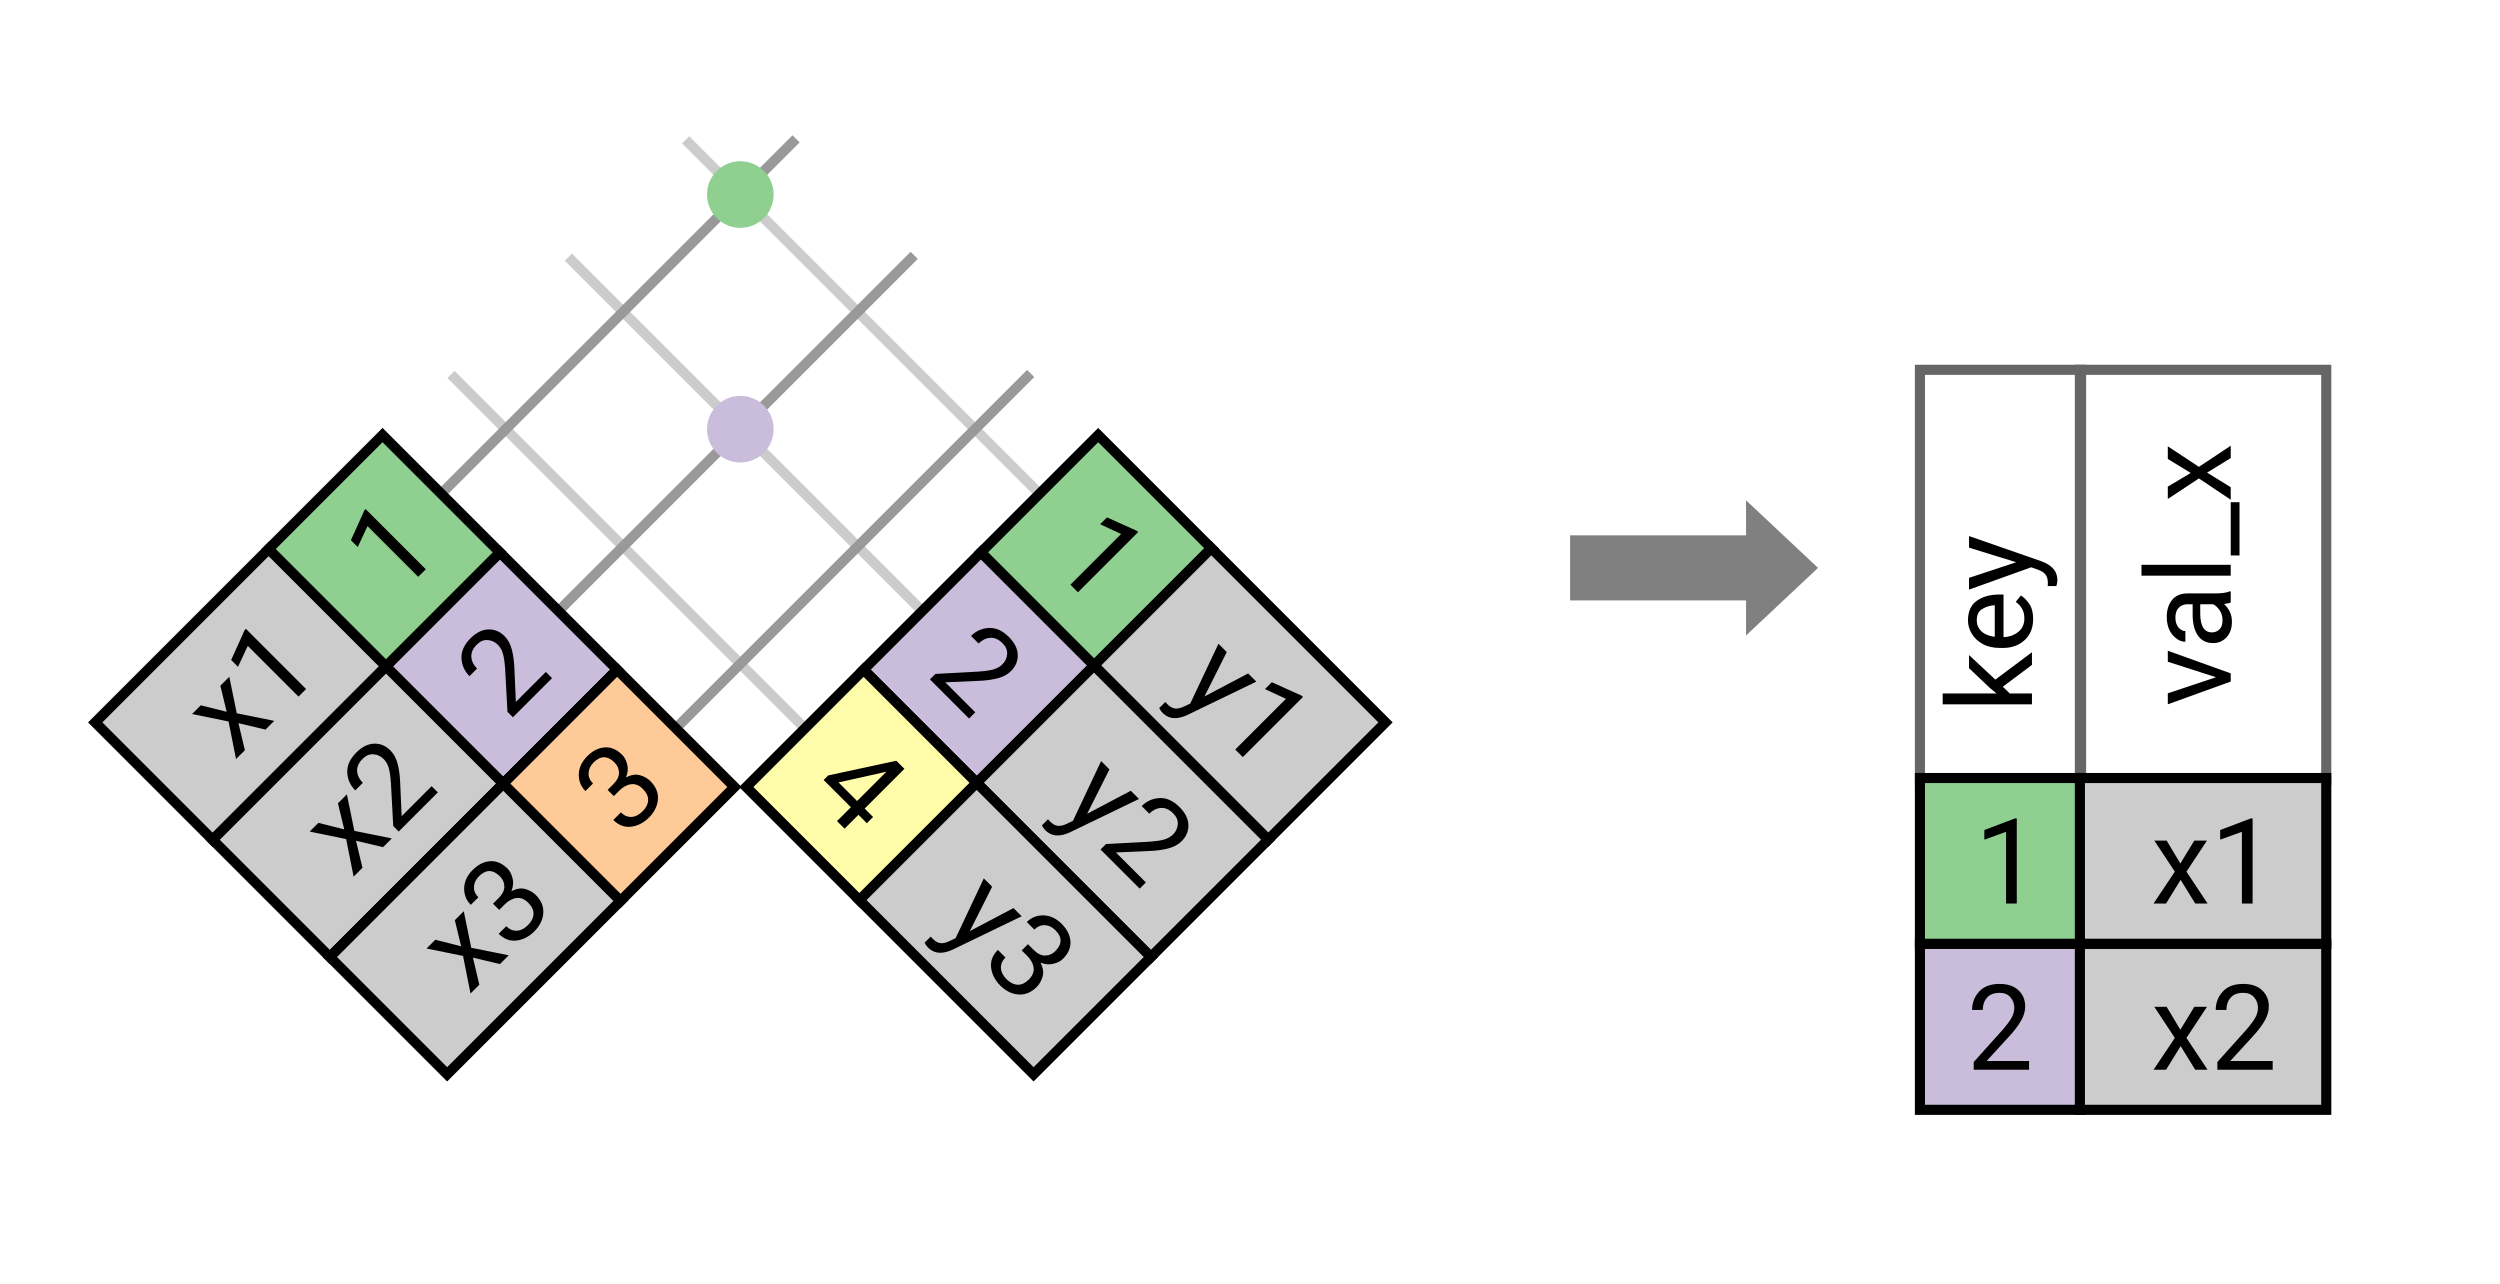
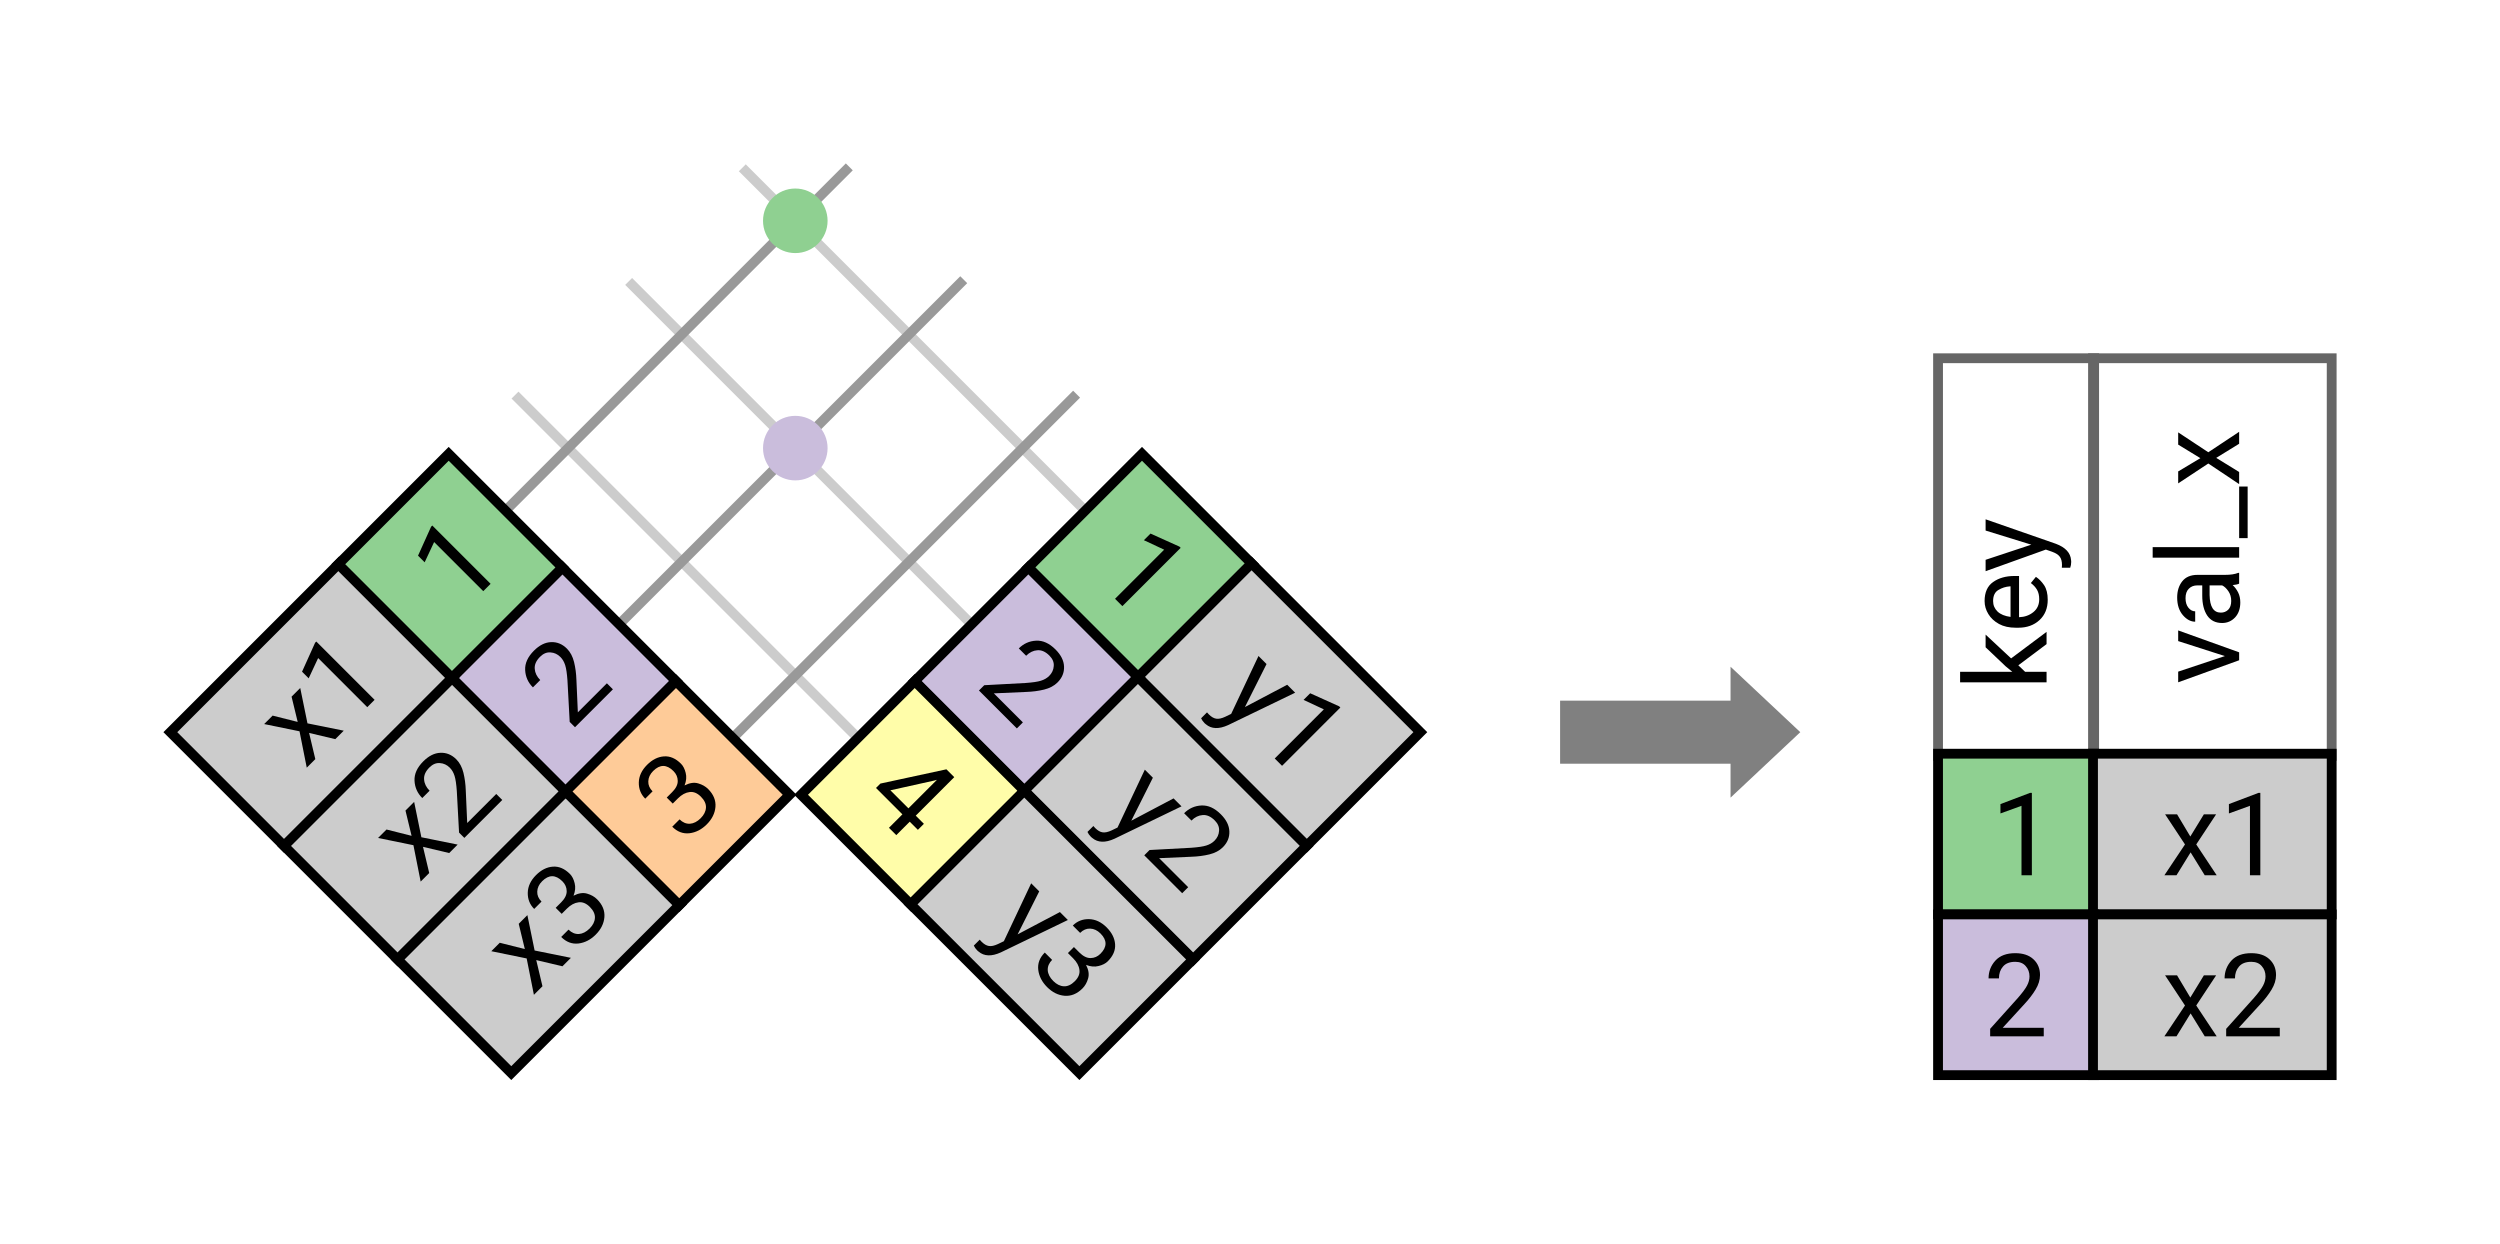
- <svg xmlns="http://www.w3.org/2000/svg" version="1.1" id="svg2" viewBox="0 0 262.581 134.815" height="38.048mm" width="74.106mm">
+ <svg xmlns="http://www.w3.org/2000/svg" version="1.1" id="svg2" viewBox="0 0 271.049 134.815" height="38.048mm" width="76.496mm">
  <defs id="defs4">
    </defs>
-   <g id="layer1" transform="translate(-316.8803,-243.5791)" />
-   <g id="g4643" transform="translate(-259.1302,-124.8299)">
-     <g id="g4363">
+   <g id="layer1" transform="translate(-308.4128,-243.5791)" />
+   <g id="g4643" transform="translate(-250.6627,-124.8299)">
+     <g id="g4363" transform="translate(1.5297466e-5)">
      <rect style="fill:none;fill-opacity:1;stroke:#666666;stroke-width:1.063;stroke-miterlimit:4;stroke-dasharray:none" id="rect4786" width="16.925" height="43.113" x="460.785" y="163.671" />
      <rect style="fill:none;fill-opacity:1;stroke:#666666;stroke-width:1.063;stroke-miterlimit:4;stroke-dasharray:none" id="rect4788" width="25.877" height="43.113" x="477.586" y="163.671" />
      <rect y="206.546" x="460.785" height="17.425" width="16.925" id="rect4646" style="fill:#8fd091;fill-opacity:1;stroke:#000000;stroke-width:1.063;stroke-miterlimit:4;stroke-dasharray:none" />
      <rect y="206.546" x="477.586" height="17.425" width="25.877" id="rect4648" style="fill:#cccccc;fill-opacity:1;stroke:#000000;stroke-width:1.063;stroke-miterlimit:4;stroke-dasharray:none" />
      <rect style="fill:#cabddc;fill-opacity:1;stroke:#000000;stroke-width:1.063;stroke-miterlimit:4;stroke-dasharray:none" id="rect4650" width="16.925" height="17.425" x="460.785" y="223.971" />
      <rect style="fill:#cccccc;fill-opacity:1;stroke:#000000;stroke-width:1.063;stroke-miterlimit:4;stroke-dasharray:none" id="rect4656" width="25.877" height="17.425" x="477.586" y="223.971" />
-       <text xml:space="preserve" style="font-style:normal;font-weight:normal;font-size:40px;line-height:125%;font-family:sans-serif;letter-spacing:0px;word-spacing:0px;fill:#000000;fill-opacity:1;stroke:none;stroke-width:1px;stroke-linecap:butt;stroke-linejoin:miter;stroke-opacity:1" x="466.504" y="219.724" id="text4666">
-         <tspan id="tspan4668" x="466.504" y="219.724" style="font-style:normal;font-variant:normal;font-weight:normal;font-stretch:normal;font-size:12.5px;font-family:Roboto;-inkscape-font-specification:Roboto">1</tspan>
+       <text xml:space="preserve" style="font-style:normal;font-weight:normal;line-height:0%;font-family:sans-serif;letter-spacing:0px;word-spacing:0px;fill:#000000;fill-opacity:1;stroke:none;stroke-width:1px;stroke-linecap:butt;stroke-linejoin:miter;stroke-opacity:1" x="466.504" y="219.724" id="text4666">
+         <tspan id="tspan4668" x="466.504" y="219.724" style="font-style:normal;font-variant:normal;font-weight:normal;font-stretch:normal;font-size:12.5px;line-height:1.25;font-family:Roboto;-inkscape-font-specification:Roboto">1</tspan>
      </text>
-       <text xml:space="preserve" style="font-style:normal;font-weight:normal;font-size:40px;line-height:125%;font-family:sans-serif;letter-spacing:0px;word-spacing:0px;fill:#000000;fill-opacity:1;stroke:none;stroke-width:1px;stroke-linecap:butt;stroke-linejoin:miter;stroke-opacity:1" x="485.074" y="219.724" id="text4670">
-         <tspan id="tspan4672" x="485.074" y="219.724" style="font-style:normal;font-variant:normal;font-weight:normal;font-stretch:normal;font-size:12.5px;font-family:Roboto;-inkscape-font-specification:Roboto">x1</tspan>
+       <text xml:space="preserve" style="font-style:normal;font-weight:normal;line-height:0%;font-family:sans-serif;letter-spacing:0px;word-spacing:0px;fill:#000000;fill-opacity:1;stroke:none;stroke-width:1px;stroke-linecap:butt;stroke-linejoin:miter;stroke-opacity:1" x="485.074" y="219.724" id="text4670">
+         <tspan id="tspan4672" x="485.074" y="219.724" style="font-style:normal;font-variant:normal;font-weight:normal;font-stretch:normal;font-size:12.5px;line-height:1.25;font-family:Roboto;-inkscape-font-specification:Roboto">x1</tspan>
      </text>
-       <text id="text4674" y="237.188" x="465.683" style="font-style:normal;font-weight:normal;font-size:40px;line-height:125%;font-family:sans-serif;letter-spacing:0px;word-spacing:0px;fill:#000000;fill-opacity:1;stroke:none;stroke-width:1px;stroke-linecap:butt;stroke-linejoin:miter;stroke-opacity:1" xml:space="preserve">
-         <tspan style="font-style:normal;font-variant:normal;font-weight:normal;font-stretch:normal;font-size:12.5px;font-family:Roboto;-inkscape-font-specification:Roboto" y="237.188" x="465.683" id="tspan4676">2</tspan>
+       <text id="text4674" y="237.188" x="465.683" style="font-style:normal;font-weight:normal;line-height:0%;font-family:sans-serif;letter-spacing:0px;word-spacing:0px;fill:#000000;fill-opacity:1;stroke:none;stroke-width:1px;stroke-linecap:butt;stroke-linejoin:miter;stroke-opacity:1" xml:space="preserve">
+         <tspan style="font-style:normal;font-variant:normal;font-weight:normal;font-stretch:normal;font-size:12.5px;line-height:1.25;font-family:Roboto;-inkscape-font-specification:Roboto" y="237.188" x="465.683" id="tspan4676">2</tspan>
      </text>
-       <text transform="matrix(0,-0.9999999,1,0,0,0)" xml:space="preserve" style="font-style:normal;font-weight:normal;font-size:40px;line-height:125%;font-family:sans-serif;letter-spacing:0px;word-spacing:0px;fill:#000000;fill-opacity:1;stroke:none;stroke-width:1px;stroke-linecap:butt;stroke-linejoin:miter;stroke-opacity:1" x="-199.665" y="472.549" id="text4790">
-         <tspan id="tspan4792" x="-199.665" y="472.549" style="font-style:normal;font-variant:normal;font-weight:normal;font-stretch:normal;font-size:12.5px;font-family:Roboto;-inkscape-font-specification:Roboto">key</tspan>
+       <text transform="rotate(-90)" xml:space="preserve" style="font-style:normal;font-weight:normal;line-height:0%;font-family:sans-serif;letter-spacing:0px;word-spacing:0px;fill:#000000;fill-opacity:1;stroke:none;stroke-width:1px;stroke-linecap:butt;stroke-linejoin:miter;stroke-opacity:1" x="-199.665" y="472.549" id="text4790">
+         <tspan id="tspan4792" x="-199.665" y="472.549" style="font-style:normal;font-variant:normal;font-weight:normal;font-stretch:normal;font-size:12.5px;line-height:1.25;font-family:Roboto;-inkscape-font-specification:Roboto">key</tspan>
      </text>
-       <text id="text4794" y="493.427" x="-199.006" style="font-style:normal;font-weight:normal;font-size:40px;line-height:125%;font-family:sans-serif;letter-spacing:0px;word-spacing:0px;fill:#000000;fill-opacity:1;stroke:none;stroke-width:1px;stroke-linecap:butt;stroke-linejoin:miter;stroke-opacity:1" xml:space="preserve" transform="matrix(0,-0.9999999,1,0,0,0)">
-         <tspan style="font-style:normal;font-variant:normal;font-weight:normal;font-stretch:normal;font-size:12.5px;font-family:Roboto;-inkscape-font-specification:Roboto" y="493.427" x="-199.006" id="tspan4796">val_x</tspan>
+       <text id="text4794" y="493.427" x="-199.006" style="font-style:normal;font-weight:normal;line-height:0%;font-family:sans-serif;letter-spacing:0px;word-spacing:0px;fill:#000000;fill-opacity:1;stroke:none;stroke-width:1px;stroke-linecap:butt;stroke-linejoin:miter;stroke-opacity:1" xml:space="preserve" transform="rotate(-90)">
+         <tspan style="font-style:normal;font-variant:normal;font-weight:normal;font-stretch:normal;font-size:12.5px;line-height:1.25;font-family:Roboto;-inkscape-font-specification:Roboto" y="493.427" x="-199.006" id="tspan4796">val_x</tspan>
      </text>
-       <text id="text3409" y="237.188" x="485.074" style="font-style:normal;font-weight:normal;font-size:40px;line-height:125%;font-family:sans-serif;letter-spacing:0px;word-spacing:0px;fill:#000000;fill-opacity:1;stroke:none;stroke-width:1px;stroke-linecap:butt;stroke-linejoin:miter;stroke-opacity:1" xml:space="preserve">
-         <tspan style="font-style:normal;font-variant:normal;font-weight:normal;font-stretch:normal;font-size:12.5px;font-family:Roboto;-inkscape-font-specification:Roboto" y="237.188" x="485.074" id="tspan3411">x2</tspan>
+       <text id="text3409" y="237.188" x="485.074" style="font-style:normal;font-weight:normal;line-height:0%;font-family:sans-serif;letter-spacing:0px;word-spacing:0px;fill:#000000;fill-opacity:1;stroke:none;stroke-width:1px;stroke-linecap:butt;stroke-linejoin:miter;stroke-opacity:1" xml:space="preserve">
+         <tspan style="font-style:normal;font-variant:normal;font-weight:normal;font-stretch:normal;font-size:12.5px;line-height:1.25;font-family:Roboto;-inkscape-font-specification:Roboto" y="237.188" x="485.074" id="tspan3411">x2</tspan>
      </text>
    </g>
-     <g id="g4383">
+     <g id="g4383" transform="translate(-4.233748,19.73653)">
      <path transform="matrix(0,0.7847865,-0.4827799,0,524.5841,-140.3256)" d="m 422.915,169.979 -9.043,0 -9.043,0 4.521,-7.831 4.521,-7.831 4.521,7.831 z" id="path5134" style="fill:#808080;fill-opacity:1;stroke:none;stroke-width:2.16;stroke-miterlimit:4;stroke-dasharray:none" />
      <rect y="181.058" x="424.042" height="6.836" width="19.95" id="rect5136" style="fill:#808080;fill-opacity:1;stroke:none;stroke-width:3.543;stroke-miterlimit:4;stroke-dasharray:none" />
    </g>
-     <g id="g5111" transform="matrix(0.7071068,0.7071068,-0.7071068,0.7071068,237.0858,-187.9013)">
-       <g transform="matrix(0.7071068,-0.7071068,0.7071068,0.7071068,-15.57334,117.2224)" id="g5079">
+     <g id="g5111" transform="rotate(45,341.126,193.9909)">
+       <g transform="rotate(-45,133.7133,77.4099)" id="g5079">
        <g id="g4877">
          <g id="g4951" />
        </g>
      </g>
      <g id="g4317">
-         <g id="g3425" transform="matrix(0.7071068,-0.7071068,0.7071068,0.7071068,-43.24626,304.0186)">
+         <g id="g3425" transform="rotate(-45,345.3598,204.2122)">
          <path style="fill:none;fill-rule:evenodd;stroke:#cccccc;stroke-width:1.063;stroke-linecap:butt;stroke-linejoin:miter;stroke-miterlimit:4;stroke-dasharray:none;stroke-opacity:1" d="m 339.609,143.021 58.167,58.167" id="path5046" />
          <path style="fill:none;fill-rule:evenodd;stroke:#cccccc;stroke-width:1.063;stroke-linecap:butt;stroke-linejoin:miter;stroke-miterlimit:4;stroke-dasharray:none;stroke-opacity:1" d="m 314.966,167.664 58.167,58.167" id="path5048" />
          <path id="path5050" d="m 327.287,155.343 58.167,58.167" style="fill:none;fill-rule:evenodd;stroke:#cccccc;stroke-width:1.063;stroke-linecap:butt;stroke-linejoin:miter;stroke-miterlimit:4;stroke-dasharray:none;stroke-opacity:1" />
-           <rect style="fill:#8fd091;fill-opacity:1;stroke:#000000;stroke-width:1.063;stroke-miterlimit:4;stroke-dasharray:none" id="rect4769" width="16.925" height="17.425" x="393.842" y="-147.721" transform="matrix(0.7071068,0.7071068,-0.7071068,0.7071068,0,0)" />
-           <rect style="fill:#cccccc;fill-opacity:1;stroke:#000000;stroke-width:1.063;stroke-miterlimit:4;stroke-dasharray:none" id="rect4775" width="25.877" height="17.425" x="410.643" y="-147.721" transform="matrix(0.7071068,0.7071068,-0.7071068,0.7071068,0,0)" />
-           <rect y="-130.296" x="393.842" height="17.425" width="16.925" id="use5269" style="fill:#cabddc;fill-opacity:1;stroke:#000000;stroke-width:1.063;stroke-miterlimit:4;stroke-dasharray:none" transform="matrix(0.7071068,0.7071068,-0.7071068,0.7071068,0,0)" />
-           <rect y="-112.871" x="393.842" height="17.425" width="16.925" id="use5271" style="fill:#fffda9;fill-opacity:1;stroke:#000000;stroke-width:1.063;stroke-miterlimit:4;stroke-dasharray:none" transform="matrix(0.7071068,0.7071068,-0.7071068,0.7071068,0,0)" />
-           <rect y="-130.296" x="410.643" height="17.425" width="25.877" id="use5277" style="fill:#cccccc;fill-opacity:1;stroke:#000000;stroke-width:1.063;stroke-miterlimit:4;stroke-dasharray:none" transform="matrix(0.7071068,0.7071068,-0.7071068,0.7071068,0,0)" />
-           <rect y="-112.871" x="410.643" height="17.425" width="25.877" id="use5279" style="fill:#cccccc;fill-opacity:1;stroke:#000000;stroke-width:1.063;stroke-miterlimit:4;stroke-dasharray:none" transform="matrix(0.7071068,0.7071068,-0.7071068,0.7071068,0,0)" />
-           <text xml:space="preserve" style="font-style:normal;font-weight:normal;font-size:40px;line-height:125%;font-family:sans-serif;letter-spacing:0px;word-spacing:0px;fill:#000000;fill-opacity:1;stroke:none;stroke-width:1px;stroke-linecap:butt;stroke-linejoin:miter;stroke-opacity:1" x="418.132" y="-134.544" id="text4614" transform="matrix(0.7071068,0.7071068,-0.7071068,0.7071068,0,0)">
-             <tspan id="tspan4616" x="418.132" y="-134.544" style="font-style:normal;font-variant:normal;font-weight:normal;font-stretch:normal;font-size:12.5px;font-family:Roboto;-inkscape-font-specification:Roboto">y1</tspan>
+           <rect style="fill:#8fd091;fill-opacity:1;stroke:#000000;stroke-width:1.063;stroke-miterlimit:4;stroke-dasharray:none" id="rect4769" width="16.925" height="17.425" x="393.842" y="-147.721" transform="rotate(45)" />
+           <rect style="fill:#cccccc;fill-opacity:1;stroke:#000000;stroke-width:1.063;stroke-miterlimit:4;stroke-dasharray:none" id="rect4775" width="25.877" height="17.425" x="410.643" y="-147.721" transform="rotate(45)" />
+           <rect y="-130.296" x="393.842" height="17.425" width="16.925" id="use5269" style="fill:#cabddc;fill-opacity:1;stroke:#000000;stroke-width:1.063;stroke-miterlimit:4;stroke-dasharray:none" transform="rotate(45)" />
+           <rect y="-112.871" x="393.842" height="17.425" width="16.925" id="use5271" style="fill:#fffda9;fill-opacity:1;stroke:#000000;stroke-width:1.063;stroke-miterlimit:4;stroke-dasharray:none" transform="rotate(45)" />
+           <rect y="-130.296" x="410.643" height="17.425" width="25.877" id="use5277" style="fill:#cccccc;fill-opacity:1;stroke:#000000;stroke-width:1.063;stroke-miterlimit:4;stroke-dasharray:none" transform="rotate(45)" />
+           <rect y="-112.871" x="410.643" height="17.425" width="25.877" id="use5279" style="fill:#cccccc;fill-opacity:1;stroke:#000000;stroke-width:1.063;stroke-miterlimit:4;stroke-dasharray:none" transform="rotate(45)" />
+           <text xml:space="preserve" style="font-style:normal;font-weight:normal;line-height:0%;font-family:sans-serif;letter-spacing:0px;word-spacing:0px;fill:#000000;fill-opacity:1;stroke:none;stroke-width:1px;stroke-linecap:butt;stroke-linejoin:miter;stroke-opacity:1" x="418.132" y="-134.544" id="text4614" transform="rotate(45)">
+             <tspan id="tspan4616" x="418.132" y="-134.544" style="font-style:normal;font-variant:normal;font-weight:normal;font-stretch:normal;font-size:12.5px;line-height:1.25;font-family:Roboto;-inkscape-font-specification:Roboto">y1</tspan>
          </text>
-           <text id="text4618" y="-134.544" x="399.561" style="font-style:normal;font-weight:normal;font-size:40px;line-height:125%;font-family:sans-serif;letter-spacing:0px;word-spacing:0px;fill:#000000;fill-opacity:1;stroke:none;stroke-width:1px;stroke-linecap:butt;stroke-linejoin:miter;stroke-opacity:1" xml:space="preserve" transform="matrix(0.7071068,0.7071068,-0.7071068,0.7071068,0,0)">
-             <tspan style="font-style:normal;font-variant:normal;font-weight:normal;font-stretch:normal;font-size:12.5px;font-family:Roboto;-inkscape-font-specification:Roboto" y="-134.544" x="399.561" id="tspan4620">1</tspan>
+           <text id="text4618" y="-134.544" x="399.561" style="font-style:normal;font-weight:normal;line-height:0%;font-family:sans-serif;letter-spacing:0px;word-spacing:0px;fill:#000000;fill-opacity:1;stroke:none;stroke-width:1px;stroke-linecap:butt;stroke-linejoin:miter;stroke-opacity:1" xml:space="preserve" transform="rotate(45)">
+             <tspan style="font-style:normal;font-variant:normal;font-weight:normal;font-stretch:normal;font-size:12.5px;line-height:1.25;font-family:Roboto;-inkscape-font-specification:Roboto" y="-134.544" x="399.561" id="tspan4620">1</tspan>
          </text>
-           <text id="text4622" y="-117.119" x="418.132" style="font-style:normal;font-weight:normal;font-size:40px;line-height:125%;font-family:sans-serif;letter-spacing:0px;word-spacing:0px;fill:#000000;fill-opacity:1;stroke:none;stroke-width:1px;stroke-linecap:butt;stroke-linejoin:miter;stroke-opacity:1" xml:space="preserve" transform="matrix(0.7071068,0.7071068,-0.7071068,0.7071068,0,0)">
-             <tspan style="font-style:normal;font-variant:normal;font-weight:normal;font-stretch:normal;font-size:12.5px;font-family:Roboto;-inkscape-font-specification:Roboto" y="-117.119" x="418.132" id="tspan4624">y2</tspan>
+           <text id="text4622" y="-117.119" x="418.132" style="font-style:normal;font-weight:normal;line-height:0%;font-family:sans-serif;letter-spacing:0px;word-spacing:0px;fill:#000000;fill-opacity:1;stroke:none;stroke-width:1px;stroke-linecap:butt;stroke-linejoin:miter;stroke-opacity:1" xml:space="preserve" transform="rotate(45)">
+             <tspan style="font-style:normal;font-variant:normal;font-weight:normal;font-stretch:normal;font-size:12.5px;line-height:1.25;font-family:Roboto;-inkscape-font-specification:Roboto" y="-117.119" x="418.132" id="tspan4624">y2</tspan>
          </text>
-           <text xml:space="preserve" style="font-style:normal;font-weight:normal;font-size:40px;line-height:125%;font-family:sans-serif;letter-spacing:0px;word-spacing:0px;fill:#000000;fill-opacity:1;stroke:none;stroke-width:1px;stroke-linecap:butt;stroke-linejoin:miter;stroke-opacity:1" x="398.74" y="-117.079" id="text4626" transform="matrix(0.7071068,0.7071068,-0.7071068,0.7071068,0,0)">
-             <tspan id="tspan4628" x="398.74" y="-117.079" style="font-style:normal;font-variant:normal;font-weight:normal;font-stretch:normal;font-size:12.5px;font-family:Roboto;-inkscape-font-specification:Roboto">2</tspan>
+           <text xml:space="preserve" style="font-style:normal;font-weight:normal;line-height:0%;font-family:sans-serif;letter-spacing:0px;word-spacing:0px;fill:#000000;fill-opacity:1;stroke:none;stroke-width:1px;stroke-linecap:butt;stroke-linejoin:miter;stroke-opacity:1" x="398.74" y="-117.079" id="text4626" transform="rotate(45)">
+             <tspan id="tspan4628" x="398.74" y="-117.079" style="font-style:normal;font-variant:normal;font-weight:normal;font-stretch:normal;font-size:12.5px;line-height:1.25;font-family:Roboto;-inkscape-font-specification:Roboto">2</tspan>
          </text>
-           <text xml:space="preserve" style="font-style:normal;font-weight:normal;font-size:40px;line-height:125%;font-family:sans-serif;letter-spacing:0px;word-spacing:0px;fill:#000000;fill-opacity:1;stroke:none;stroke-width:1px;stroke-linecap:butt;stroke-linejoin:miter;stroke-opacity:1" x="418.132" y="-99.693" id="text4630" transform="matrix(0.7071068,0.7071068,-0.7071068,0.7071068,0,0)">
-             <tspan id="tspan4632" x="418.132" y="-99.693" style="font-style:normal;font-variant:normal;font-weight:normal;font-stretch:normal;font-size:12.5px;font-family:Roboto;-inkscape-font-specification:Roboto">y3</tspan>
+           <text xml:space="preserve" style="font-style:normal;font-weight:normal;line-height:0%;font-family:sans-serif;letter-spacing:0px;word-spacing:0px;fill:#000000;fill-opacity:1;stroke:none;stroke-width:1px;stroke-linecap:butt;stroke-linejoin:miter;stroke-opacity:1" x="418.132" y="-99.693" id="text4630" transform="rotate(45)">
+             <tspan id="tspan4632" x="418.132" y="-99.693" style="font-style:normal;font-variant:normal;font-weight:normal;font-stretch:normal;font-size:12.5px;line-height:1.25;font-family:Roboto;-inkscape-font-specification:Roboto">y3</tspan>
          </text>
-           <text id="text4634" y="-99.654" x="398.74" style="font-style:normal;font-weight:normal;font-size:40px;line-height:125%;font-family:sans-serif;letter-spacing:0px;word-spacing:0px;fill:#000000;fill-opacity:1;stroke:none;stroke-width:1px;stroke-linecap:butt;stroke-linejoin:miter;stroke-opacity:1" xml:space="preserve" transform="matrix(0.7071068,0.7071068,-0.7071068,0.7071068,0,0)">
-             <tspan style="font-style:normal;font-variant:normal;font-weight:normal;font-stretch:normal;font-size:12.5px;font-family:Roboto;-inkscape-font-specification:Roboto" y="-99.654" x="398.74" id="tspan4636">4</tspan>
+           <text id="text4634" y="-99.654" x="398.74" style="font-style:normal;font-weight:normal;line-height:0%;font-family:sans-serif;letter-spacing:0px;word-spacing:0px;fill:#000000;fill-opacity:1;stroke:none;stroke-width:1px;stroke-linecap:butt;stroke-linejoin:miter;stroke-opacity:1" xml:space="preserve" transform="rotate(45)">
+             <tspan style="font-style:normal;font-variant:normal;font-weight:normal;font-stretch:normal;font-size:12.5px;line-height:1.25;font-family:Roboto;-inkscape-font-specification:Roboto" y="-99.654" x="398.74" id="tspan4636">4</tspan>
          </text>
-           <path transform="matrix(0.7071068,-0.7071068,0.7071068,0.7071068,-15.57334,117.2224)" id="path5045" d="m 158.675,277.527 82.508,0" style="fill:none;fill-rule:evenodd;stroke:#999999;stroke-width:1.063;stroke-linecap:butt;stroke-linejoin:miter;stroke-miterlimit:4;stroke-dasharray:none;stroke-opacity:1" />
-           <path transform="matrix(0.7071068,-0.7071068,0.7071068,0.7071068,-15.57334,117.2224)" id="path4698" d="m 158.675,312.378 82.508,-2e-5" style="fill:none;fill-rule:evenodd;stroke:#999999;stroke-width:1.063;stroke-linecap:butt;stroke-linejoin:miter;stroke-miterlimit:4;stroke-dasharray:none;stroke-opacity:1" />
-           <path transform="matrix(0.7071068,-0.7071068,0.7071068,0.7071068,-15.57334,117.2224)" style="fill:none;fill-rule:evenodd;stroke:#999999;stroke-width:1.063;stroke-linecap:butt;stroke-linejoin:miter;stroke-miterlimit:4;stroke-dasharray:none;stroke-opacity:1" d="m 158.675,294.952 82.631,-1e-5" id="path4696" />
+           <path transform="rotate(-45,133.7133,77.40989)" id="path5045" d="m 158.675,277.527 h 82.508" style="fill:none;fill-rule:evenodd;stroke:#999999;stroke-width:1.063;stroke-linecap:butt;stroke-linejoin:miter;stroke-miterlimit:4;stroke-dasharray:none;stroke-opacity:1" />
+           <path transform="rotate(-45,133.7133,77.40989)" id="path4698" d="m 158.675,312.378 82.508,-2e-5" style="fill:none;fill-rule:evenodd;stroke:#999999;stroke-width:1.063;stroke-linecap:butt;stroke-linejoin:miter;stroke-miterlimit:4;stroke-dasharray:none;stroke-opacity:1" />
+           <path transform="rotate(-45,133.7133,77.40989)" style="fill:none;fill-rule:evenodd;stroke:#999999;stroke-width:1.063;stroke-linecap:butt;stroke-linejoin:miter;stroke-miterlimit:4;stroke-dasharray:none;stroke-opacity:1" d="m 158.675,294.952 82.631,-1e-5" id="path4696" />
          <rect transform="matrix(-0.7071068,0.7071068,0.7071068,0.7071068,-15.57334,117.2224)" y="286.24" x="-171.67" height="17.425" width="25.877" id="use4459" style="fill:#cccccc;fill-opacity:1;stroke:#000000;stroke-width:1.063;stroke-miterlimit:4;stroke-dasharray:none" />
          <rect transform="matrix(-0.7071068,0.7071068,0.7071068,0.7071068,-15.57334,117.2224)" y="303.665" x="-171.67" height="17.425" width="25.877" id="use4461" style="fill:#cccccc;fill-opacity:1;stroke:#000000;stroke-width:1.063;stroke-miterlimit:4;stroke-dasharray:none" />
          <rect transform="matrix(-0.7071068,0.7071068,0.7071068,0.7071068,-15.57334,117.2224)" y="286.24" x="-188.472" height="17.425" width="16.925" id="use4467" style="fill:#cabddc;fill-opacity:1;stroke:#000000;stroke-width:1.063;stroke-miterlimit:4;stroke-dasharray:none" />
          <rect transform="matrix(-0.7071068,0.7071068,0.7071068,0.7071068,-15.57334,117.2224)" y="303.665" x="-188.472" height="17.425" width="16.925" id="use4469" style="fill:#fecb98;fill-opacity:1;stroke:#000000;stroke-width:1.063;stroke-miterlimit:4;stroke-dasharray:none" />
          <rect style="fill:#cccccc;fill-opacity:1;stroke:#000000;stroke-width:1.063;stroke-miterlimit:4;stroke-dasharray:none" id="rect4940" width="25.877" height="17.425" x="-171.67" y="268.815" transform="matrix(-0.7071068,0.7071068,0.7071068,0.7071068,-15.57334,117.2224)" />
          <rect style="fill:#8fd091;fill-opacity:1;stroke:#000000;stroke-width:1.063;stroke-miterlimit:4;stroke-dasharray:none" id="rect4934" width="16.925" height="17.425" x="-188.472" y="268.815" transform="matrix(-0.7071068,0.7071068,0.7071068,0.7071068,-15.57334,117.2224)" />
-           <text transform="matrix(0.7071068,-0.7071068,0.7071068,0.7071068,0,0)" xml:space="preserve" style="font-style:normal;font-weight:normal;font-size:40px;line-height:125%;font-family:sans-serif;letter-spacing:0px;word-spacing:0px;fill:#000000;fill-opacity:1;stroke:none;stroke-width:1px;stroke-linecap:butt;stroke-linejoin:miter;stroke-opacity:1" x="59.38" y="353.869" id="text4950">
-             <tspan id="tspan4952" x="59.38" y="353.869" style="font-style:normal;font-variant:normal;font-weight:normal;font-stretch:normal;font-size:12.5px;font-family:Roboto;-inkscape-font-specification:Roboto">x1</tspan>
+           <text transform="rotate(-45)" xml:space="preserve" style="font-style:normal;font-weight:normal;line-height:0%;font-family:sans-serif;letter-spacing:0px;word-spacing:0px;fill:#000000;fill-opacity:1;stroke:none;stroke-width:1px;stroke-linecap:butt;stroke-linejoin:miter;stroke-opacity:1" x="59.38" y="353.869" id="text4950">
+             <tspan id="tspan4952" x="59.38" y="353.869" style="font-style:normal;font-variant:normal;font-weight:normal;font-stretch:normal;font-size:12.5px;line-height:1.25;font-family:Roboto;-inkscape-font-specification:Roboto">x1</tspan>
          </text>
-           <text transform="matrix(0.7071068,-0.7071068,0.7071068,0.7071068,-15.57334,117.2224)" id="text4978" y="281.992" x="177.265" style="font-style:normal;font-weight:normal;font-size:40px;line-height:125%;font-family:sans-serif;letter-spacing:0px;word-spacing:0px;fill:#000000;fill-opacity:1;stroke:none;stroke-width:1px;stroke-linecap:butt;stroke-linejoin:miter;stroke-opacity:1" xml:space="preserve">
-             <tspan style="font-style:normal;font-variant:normal;font-weight:normal;font-stretch:normal;font-size:12.5px;font-family:Roboto;-inkscape-font-specification:Roboto" y="281.992" x="177.265" id="tspan4980">1</tspan>
+           <text transform="rotate(-45,133.7133,77.40989)" id="text4978" y="281.992" x="177.265" style="font-style:normal;font-weight:normal;line-height:0%;font-family:sans-serif;letter-spacing:0px;word-spacing:0px;fill:#000000;fill-opacity:1;stroke:none;stroke-width:1px;stroke-linecap:butt;stroke-linejoin:miter;stroke-opacity:1" xml:space="preserve">
+             <tspan style="font-style:normal;font-variant:normal;font-weight:normal;font-stretch:normal;font-size:12.5px;line-height:1.25;font-family:Roboto;-inkscape-font-specification:Roboto" y="281.992" x="177.265" id="tspan4980">1</tspan>
          </text>
-           <text transform="matrix(0.7071068,-0.7071068,0.7071068,0.7071068,-15.57334,117.2224)" xml:space="preserve" style="font-style:normal;font-weight:normal;font-size:40px;line-height:125%;font-family:sans-serif;letter-spacing:0px;word-spacing:0px;fill:#000000;fill-opacity:1;stroke:none;stroke-width:1px;stroke-linecap:butt;stroke-linejoin:miter;stroke-opacity:1" x="176.445" y="299.457" id="text4582">
-             <tspan id="tspan4584" x="176.445" y="299.457" style="font-style:normal;font-variant:normal;font-weight:normal;font-stretch:normal;font-size:12.5px;font-family:Roboto;-inkscape-font-specification:Roboto">2</tspan>
+           <text transform="rotate(-45,133.7133,77.40989)" xml:space="preserve" style="font-style:normal;font-weight:normal;line-height:0%;font-family:sans-serif;letter-spacing:0px;word-spacing:0px;fill:#000000;fill-opacity:1;stroke:none;stroke-width:1px;stroke-linecap:butt;stroke-linejoin:miter;stroke-opacity:1" x="176.445" y="299.457" id="text4582">
+             <tspan id="tspan4584" x="176.445" y="299.457" style="font-style:normal;font-variant:normal;font-weight:normal;font-stretch:normal;font-size:12.5px;line-height:1.25;font-family:Roboto;-inkscape-font-specification:Roboto">2</tspan>
          </text>
-           <text transform="matrix(0.7071068,-0.7071068,0.7071068,0.7071068,-15.57334,117.2224)" id="text4590" y="316.882" x="176.445" style="font-style:normal;font-weight:normal;font-size:40px;line-height:125%;font-family:sans-serif;letter-spacing:0px;word-spacing:0px;fill:#000000;fill-opacity:1;stroke:none;stroke-width:1px;stroke-linecap:butt;stroke-linejoin:miter;stroke-opacity:1" xml:space="preserve">
-             <tspan style="font-style:normal;font-variant:normal;font-weight:normal;font-stretch:normal;font-size:12.5px;font-family:Roboto;-inkscape-font-specification:Roboto" y="316.882" x="176.445" id="tspan4592">3</tspan>
+           <text transform="rotate(-45,133.7133,77.40989)" id="text4590" y="316.882" x="176.445" style="font-style:normal;font-weight:normal;line-height:0%;font-family:sans-serif;letter-spacing:0px;word-spacing:0px;fill:#000000;fill-opacity:1;stroke:none;stroke-width:1px;stroke-linecap:butt;stroke-linejoin:miter;stroke-opacity:1" xml:space="preserve">
+             <tspan style="font-style:normal;font-variant:normal;font-weight:normal;font-stretch:normal;font-size:12.5px;line-height:1.25;font-family:Roboto;-inkscape-font-specification:Roboto" y="316.882" x="176.445" id="tspan4592">3</tspan>
          </text>
          <circle r="3.5" style="fill:#cabddc;fill-opacity:1;stroke:none;stroke-width:3.624;stroke-miterlimit:4;stroke-dasharray:none" id="circle3549" cx="345.357" cy="173.415" />
          <circle cy="148.769" cx="345.357" id="circle3994" style="fill:#8fd091;fill-opacity:1;stroke:none;stroke-width:3.624;stroke-miterlimit:4;stroke-dasharray:none" r="3.5" />
-           <text id="text3417" y="371.334" x="59.38" style="font-style:normal;font-weight:normal;font-size:40px;line-height:125%;font-family:sans-serif;letter-spacing:0px;word-spacing:0px;fill:#000000;fill-opacity:1;stroke:none;stroke-width:1px;stroke-linecap:butt;stroke-linejoin:miter;stroke-opacity:1" xml:space="preserve" transform="matrix(0.7071068,-0.7071068,0.7071068,0.7071068,0,0)">
-             <tspan style="font-style:normal;font-variant:normal;font-weight:normal;font-stretch:normal;font-size:12.5px;font-family:Roboto;-inkscape-font-specification:Roboto" y="371.334" x="59.38" id="tspan3419">x2</tspan>
+           <text id="text3417" y="371.334" x="59.38" style="font-style:normal;font-weight:normal;line-height:0%;font-family:sans-serif;letter-spacing:0px;word-spacing:0px;fill:#000000;fill-opacity:1;stroke:none;stroke-width:1px;stroke-linecap:butt;stroke-linejoin:miter;stroke-opacity:1" xml:space="preserve" transform="rotate(-45)">
+             <tspan style="font-style:normal;font-variant:normal;font-weight:normal;font-stretch:normal;font-size:12.5px;line-height:1.25;font-family:Roboto;-inkscape-font-specification:Roboto" y="371.334" x="59.38" id="tspan3419">x2</tspan>
          </text>
-           <text transform="matrix(0.7071068,-0.7071068,0.7071068,0.7071068,0,0)" xml:space="preserve" style="font-style:normal;font-weight:normal;font-size:40px;line-height:125%;font-family:sans-serif;letter-spacing:0px;word-spacing:0px;fill:#000000;fill-opacity:1;stroke:none;stroke-width:1px;stroke-linecap:butt;stroke-linejoin:miter;stroke-opacity:1" x="59.38" y="388.698" id="text3421">
-             <tspan id="tspan3423" x="59.38" y="388.698" style="font-style:normal;font-variant:normal;font-weight:normal;font-stretch:normal;font-size:12.5px;font-family:Roboto;-inkscape-font-specification:Roboto">x3</tspan>
+           <text transform="rotate(-45)" xml:space="preserve" style="font-style:normal;font-weight:normal;line-height:0%;font-family:sans-serif;letter-spacing:0px;word-spacing:0px;fill:#000000;fill-opacity:1;stroke:none;stroke-width:1px;stroke-linecap:butt;stroke-linejoin:miter;stroke-opacity:1" x="59.38" y="388.698" id="text3421">
+             <tspan id="tspan3423" x="59.38" y="388.698" style="font-style:normal;font-variant:normal;font-weight:normal;font-stretch:normal;font-size:12.5px;line-height:1.25;font-family:Roboto;-inkscape-font-specification:Roboto">x3</tspan>
          </text>
        </g>
      </g>
    </g>
  </g>
</svg>
